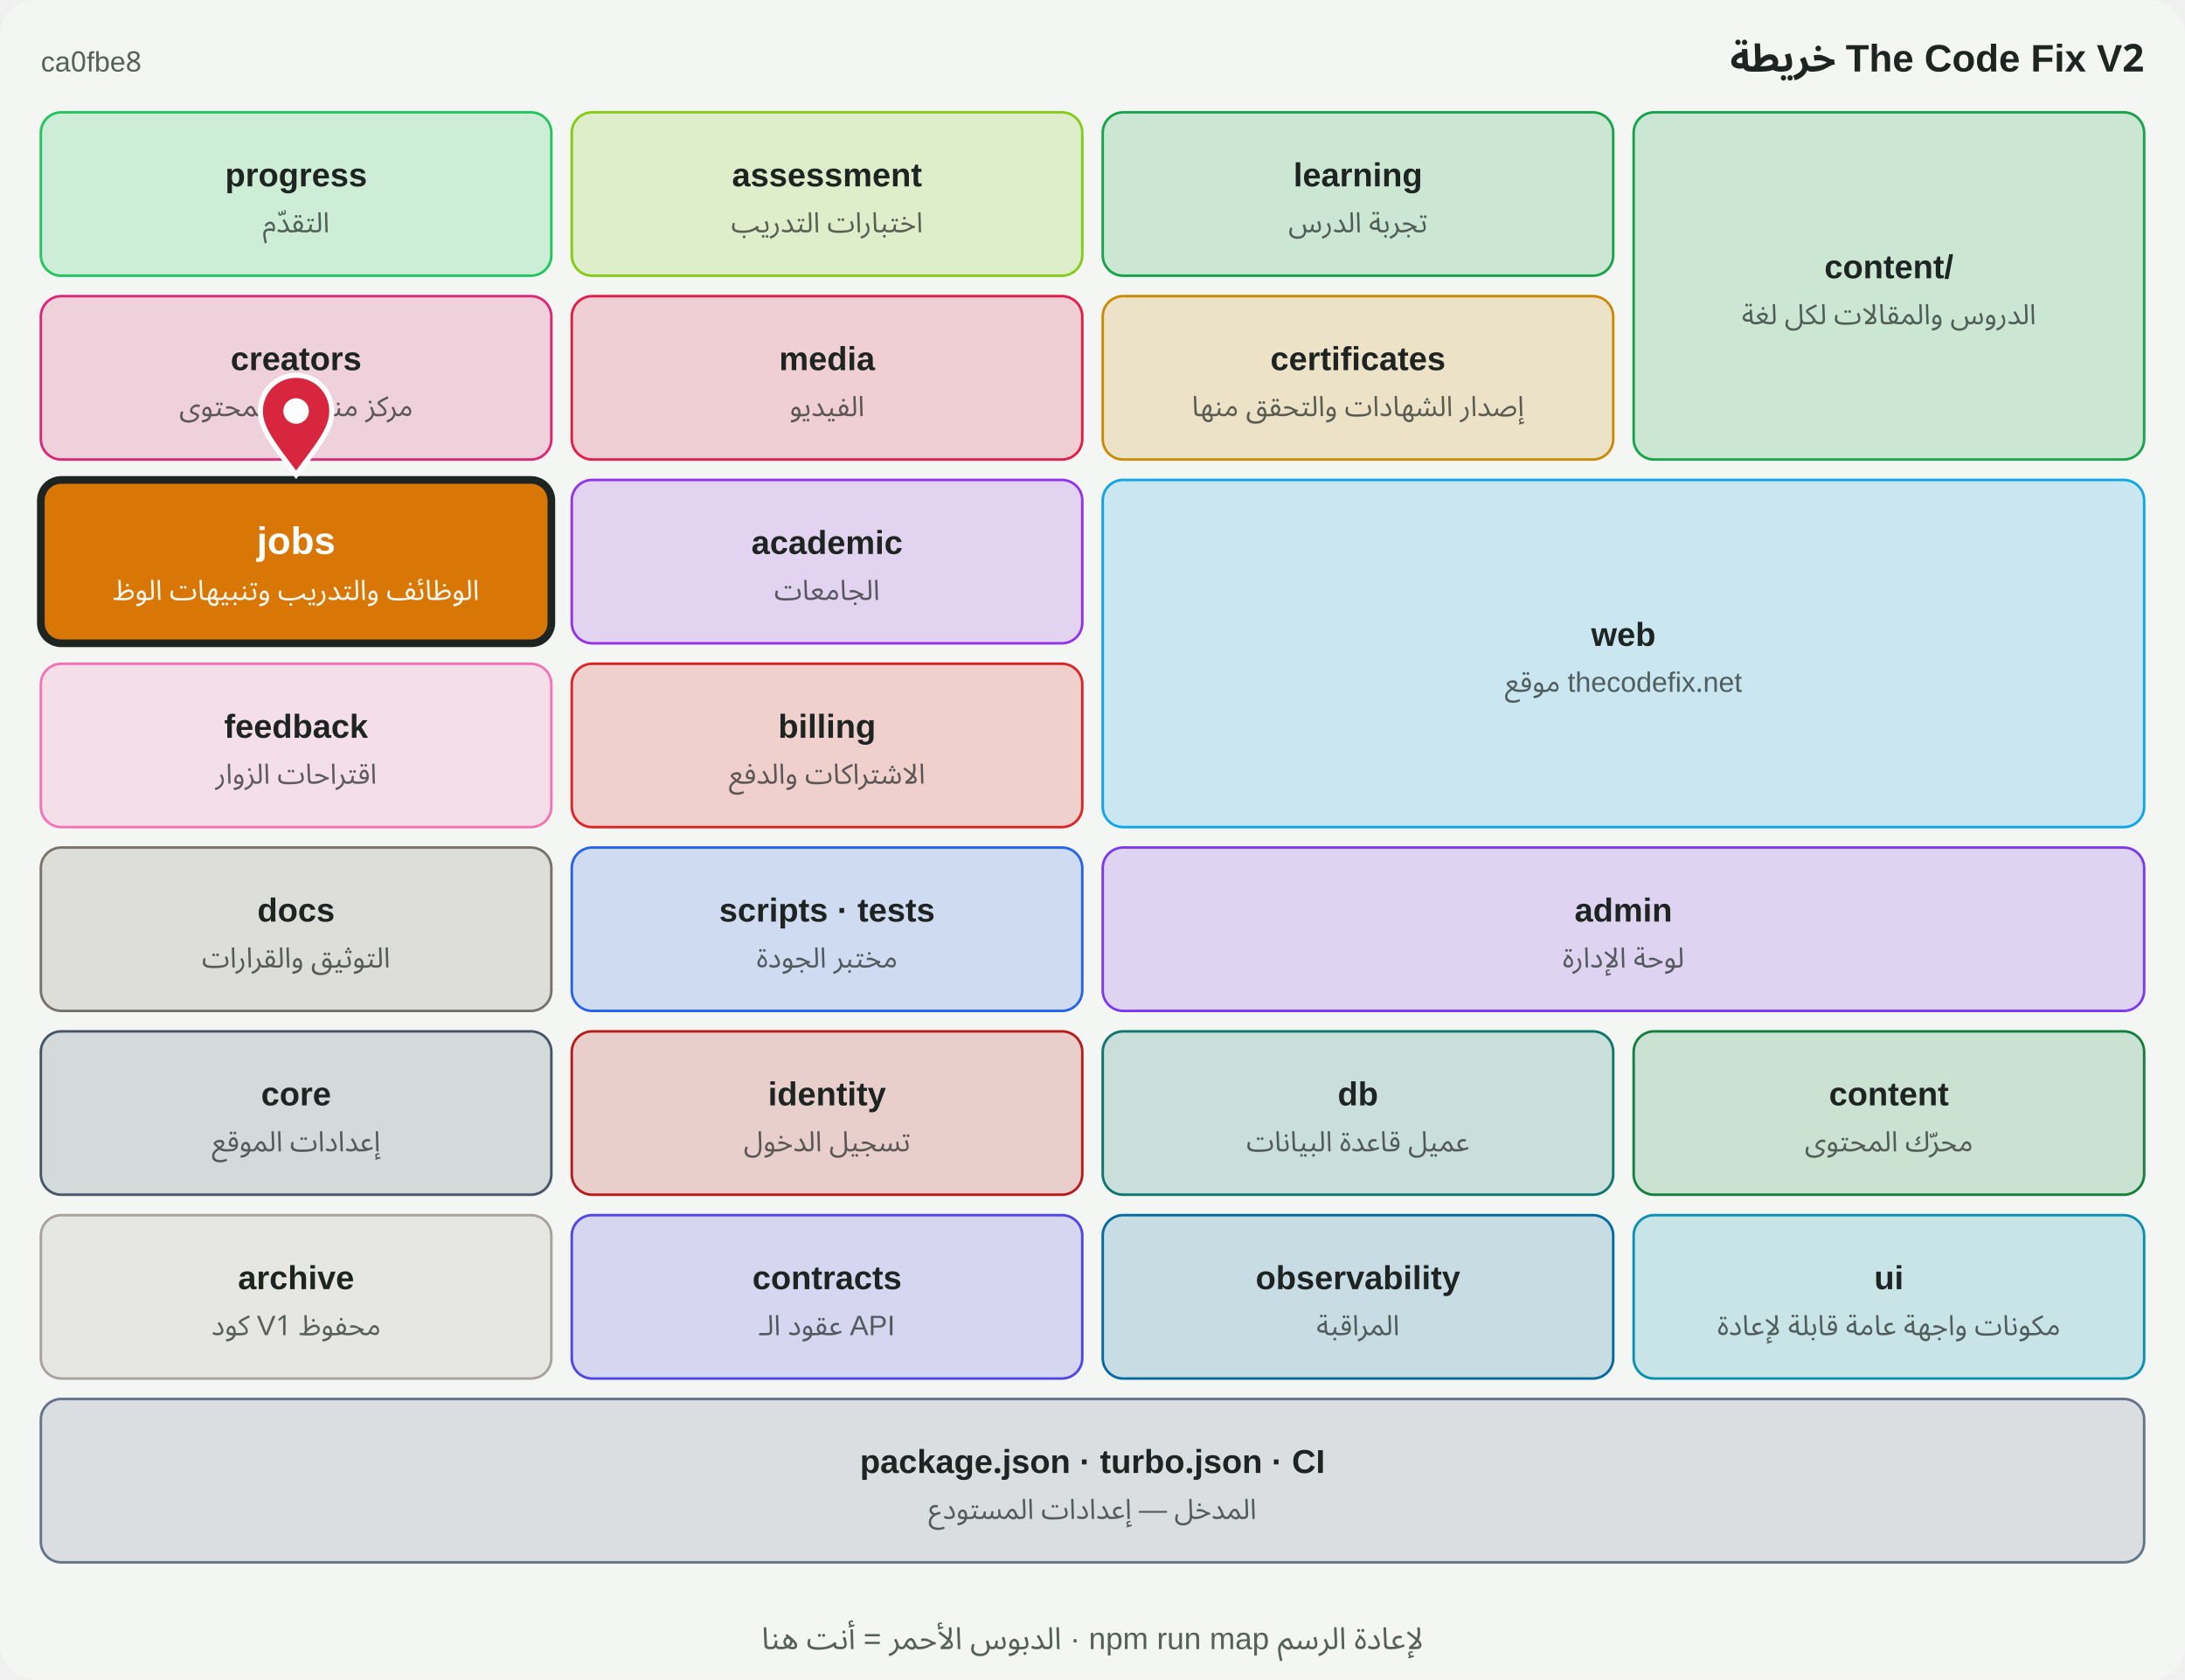
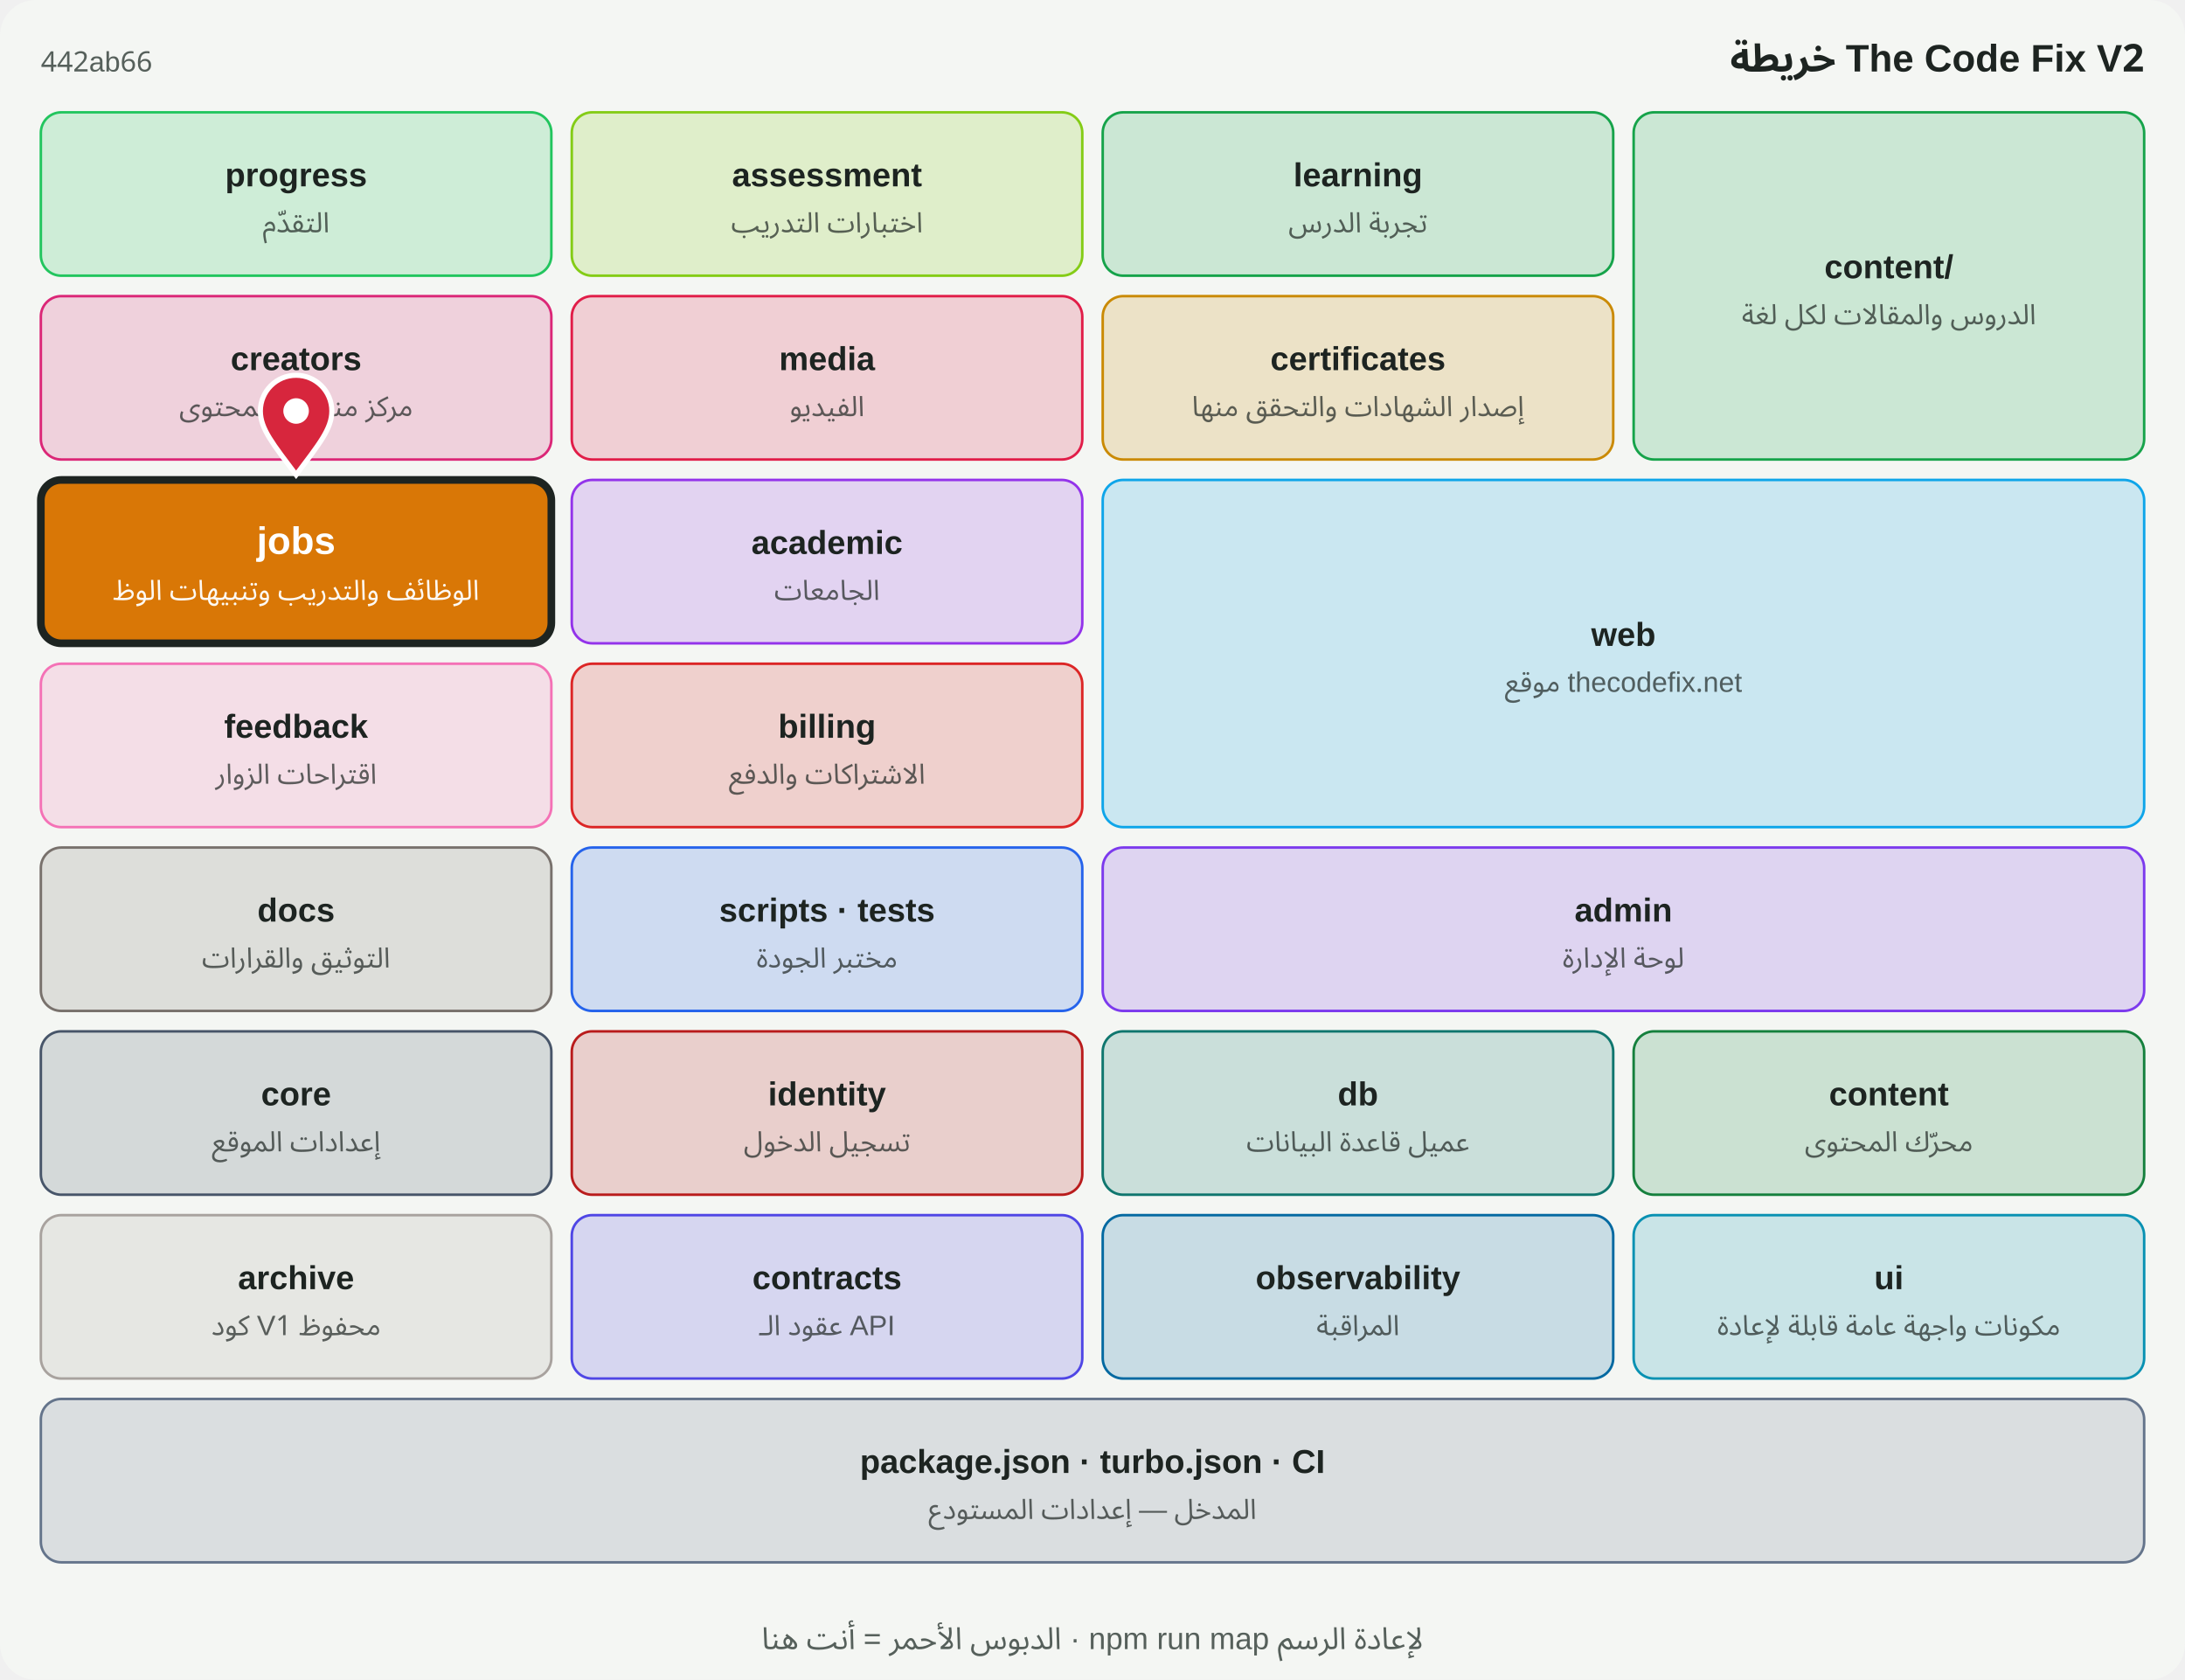
<svg xmlns="http://www.w3.org/2000/svg" viewBox="0 0 856 658" width="856" height="658" font-family="'Segoe UI', Tahoma, 'Noto Sans Arabic', Arial, sans-serif" role="img" aria-label="خريطة مشروع The Code Fix — الوظائف والتدريب وتنبيهات الوظائف (@tcf/jobs)">
  <rect width="856" height="658" rx="14" fill="#f4f6f3" />
  <text x="840" y="28" text-anchor="end" font-size="15" font-weight="700" fill="#1d2421">خريطة The Code Fix V2</text>
-   <text x="16" y="28" font-size="11" fill="#56605b">ca0fbe8</text>
+   <text x="16" y="28" font-size="11" fill="#56605b">442ab66</text>
  <g>
    <rect x="640" y="44" width="200" height="136" rx="8" fill="#16a34a" fill-opacity="0.18" stroke="#16a34a" stroke-width="1" />
    <text x="740" y="109" text-anchor="middle" font-size="13" font-weight="600" fill="#1d2421">content/</text>
    <text x="740" y="127" text-anchor="middle" font-size="11" fill="#1d2421" fill-opacity="0.7">الدروس والمقالات لكل لغة</text>
  </g>
  <g>
    <rect x="432" y="44" width="200" height="64" rx="8" fill="#16a34a" fill-opacity="0.18" stroke="#16a34a" stroke-width="1" />
    <text x="532" y="73" text-anchor="middle" font-size="13" font-weight="600" fill="#1d2421">learning</text>
    <text x="532" y="91" text-anchor="middle" font-size="11" fill="#1d2421" fill-opacity="0.7">تجربة الدرس</text>
  </g>
  <g>
    <rect x="224" y="44" width="200" height="64" rx="8" fill="#84cc16" fill-opacity="0.18" stroke="#84cc16" stroke-width="1" />
    <text x="324" y="73" text-anchor="middle" font-size="13" font-weight="600" fill="#1d2421">assessment</text>
    <text x="324" y="91" text-anchor="middle" font-size="11" fill="#1d2421" fill-opacity="0.7">اختبارات التدريب</text>
  </g>
  <g>
    <rect x="16" y="44" width="200" height="64" rx="8" fill="#22c55e" fill-opacity="0.18" stroke="#22c55e" stroke-width="1" />
    <text x="116" y="73" text-anchor="middle" font-size="13" font-weight="600" fill="#1d2421">progress</text>
    <text x="116" y="91" text-anchor="middle" font-size="11" fill="#1d2421" fill-opacity="0.7">التقدّم</text>
  </g>
  <g>
    <rect x="432" y="116" width="200" height="64" rx="8" fill="#ca8a04" fill-opacity="0.18" stroke="#ca8a04" stroke-width="1" />
    <text x="532" y="145" text-anchor="middle" font-size="13" font-weight="600" fill="#1d2421">certificates</text>
    <text x="532" y="163" text-anchor="middle" font-size="11" fill="#1d2421" fill-opacity="0.7">إصدار الشهادات والتحقق منها</text>
  </g>
  <g>
    <rect x="224" y="116" width="200" height="64" rx="8" fill="#e11d48" fill-opacity="0.18" stroke="#e11d48" stroke-width="1" />
    <text x="324" y="145" text-anchor="middle" font-size="13" font-weight="600" fill="#1d2421">media</text>
    <text x="324" y="163" text-anchor="middle" font-size="11" fill="#1d2421" fill-opacity="0.7">الفيديو</text>
  </g>
  <g>
    <rect x="16" y="116" width="200" height="64" rx="8" fill="#db2777" fill-opacity="0.18" stroke="#db2777" stroke-width="1" />
    <text x="116" y="145" text-anchor="middle" font-size="13" font-weight="600" fill="#1d2421">creators</text>
    <text x="116" y="163" text-anchor="middle" font-size="11" fill="#1d2421" fill-opacity="0.7">مركز منشئي المحتوى</text>
  </g>
  <g>
    <rect x="432" y="188" width="408" height="136" rx="8" fill="#0ea5e9" fill-opacity="0.18" stroke="#0ea5e9" stroke-width="1" />
    <text x="636" y="253" text-anchor="middle" font-size="13" font-weight="600" fill="#1d2421">web</text>
    <text x="636" y="271" text-anchor="middle" font-size="11" fill="#1d2421" fill-opacity="0.7">موقع thecodefix.net</text>
  </g>
  <g>
    <rect x="224" y="188" width="200" height="64" rx="8" fill="#9333ea" fill-opacity="0.18" stroke="#9333ea" stroke-width="1" />
    <text x="324" y="217" text-anchor="middle" font-size="13" font-weight="600" fill="#1d2421">academic</text>
    <text x="324" y="235" text-anchor="middle" font-size="11" fill="#1d2421" fill-opacity="0.7">الجامعات</text>
  </g>
  <g>
    <rect x="16" y="188" width="200" height="64" rx="8" fill="#d97706" fill-opacity="1" stroke="#1d2421" stroke-width="3" />
    <text x="116" y="217" text-anchor="middle" font-size="15" font-weight="700" fill="#ffffff">jobs</text>
    <text x="116" y="235" text-anchor="middle" font-size="11" fill="#ffffff" fill-opacity="0.95">الوظائف والتدريب وتنبيهات الوظ</text>
  </g>
  <path d="M116 186 c-9 -12 -14 -18 -14 -25 a14 14 0 0 1 28 0 c0 7 -5 13 -14 25z" fill="#d7263d" stroke="#fff" stroke-width="2" />
  <circle cx="116" cy="161" r="5" fill="#fff" />
  <g>
    <rect x="224" y="260" width="200" height="64" rx="8" fill="#dc2626" fill-opacity="0.18" stroke="#dc2626" stroke-width="1" />
    <text x="324" y="289" text-anchor="middle" font-size="13" font-weight="600" fill="#1d2421">billing</text>
    <text x="324" y="307" text-anchor="middle" font-size="11" fill="#1d2421" fill-opacity="0.7">الاشتراكات والدفع</text>
  </g>
  <g>
    <rect x="16" y="260" width="200" height="64" rx="8" fill="#f472b6" fill-opacity="0.18" stroke="#f472b6" stroke-width="1" />
    <text x="116" y="289" text-anchor="middle" font-size="13" font-weight="600" fill="#1d2421">feedback</text>
    <text x="116" y="307" text-anchor="middle" font-size="11" fill="#1d2421" fill-opacity="0.7">اقتراحات الزوار</text>
  </g>
  <g>
    <rect x="432" y="332" width="408" height="64" rx="8" fill="#7c3aed" fill-opacity="0.18" stroke="#7c3aed" stroke-width="1" />
    <text x="636" y="361" text-anchor="middle" font-size="13" font-weight="600" fill="#1d2421">admin</text>
    <text x="636" y="379" text-anchor="middle" font-size="11" fill="#1d2421" fill-opacity="0.7">لوحة الإدارة</text>
  </g>
  <g>
    <rect x="224" y="332" width="200" height="64" rx="8" fill="#2563eb" fill-opacity="0.18" stroke="#2563eb" stroke-width="1" />
    <text x="324" y="361" text-anchor="middle" font-size="13" font-weight="600" fill="#1d2421">scripts · tests</text>
    <text x="324" y="379" text-anchor="middle" font-size="11" fill="#1d2421" fill-opacity="0.7">مختبر الجودة</text>
  </g>
  <g>
    <rect x="16" y="332" width="200" height="64" rx="8" fill="#78716c" fill-opacity="0.18" stroke="#78716c" stroke-width="1" />
    <text x="116" y="361" text-anchor="middle" font-size="13" font-weight="600" fill="#1d2421">docs</text>
    <text x="116" y="379" text-anchor="middle" font-size="11" fill="#1d2421" fill-opacity="0.7">التوثيق والقرارات</text>
  </g>
  <g>
    <rect x="640" y="404" width="200" height="64" rx="8" fill="#15803d" fill-opacity="0.18" stroke="#15803d" stroke-width="1" />
    <text x="740" y="433" text-anchor="middle" font-size="13" font-weight="600" fill="#1d2421">content</text>
    <text x="740" y="451" text-anchor="middle" font-size="11" fill="#1d2421" fill-opacity="0.7">محرّك المحتوى</text>
  </g>
  <g>
    <rect x="432" y="404" width="200" height="64" rx="8" fill="#0f766e" fill-opacity="0.18" stroke="#0f766e" stroke-width="1" />
    <text x="532" y="433" text-anchor="middle" font-size="13" font-weight="600" fill="#1d2421">db</text>
    <text x="532" y="451" text-anchor="middle" font-size="11" fill="#1d2421" fill-opacity="0.7">عميل قاعدة البيانات</text>
  </g>
  <g>
    <rect x="224" y="404" width="200" height="64" rx="8" fill="#b91c1c" fill-opacity="0.18" stroke="#b91c1c" stroke-width="1" />
    <text x="324" y="433" text-anchor="middle" font-size="13" font-weight="600" fill="#1d2421">identity</text>
    <text x="324" y="451" text-anchor="middle" font-size="11" fill="#1d2421" fill-opacity="0.7">تسجيل الدخول</text>
  </g>
  <g>
    <rect x="16" y="404" width="200" height="64" rx="8" fill="#475569" fill-opacity="0.18" stroke="#475569" stroke-width="1" />
    <text x="116" y="433" text-anchor="middle" font-size="13" font-weight="600" fill="#1d2421">core</text>
    <text x="116" y="451" text-anchor="middle" font-size="11" fill="#1d2421" fill-opacity="0.7">إعدادات الموقع</text>
  </g>
  <g>
    <rect x="640" y="476" width="200" height="64" rx="8" fill="#0891b2" fill-opacity="0.18" stroke="#0891b2" stroke-width="1" />
    <text x="740" y="505" text-anchor="middle" font-size="13" font-weight="600" fill="#1d2421">ui</text>
    <text x="740" y="523" text-anchor="middle" font-size="11" fill="#1d2421" fill-opacity="0.7">مكونات واجهة عامة قابلة لإعادة</text>
  </g>
  <g>
    <rect x="432" y="476" width="200" height="64" rx="8" fill="#0369a1" fill-opacity="0.18" stroke="#0369a1" stroke-width="1" />
    <text x="532" y="505" text-anchor="middle" font-size="13" font-weight="600" fill="#1d2421">observability</text>
    <text x="532" y="523" text-anchor="middle" font-size="11" fill="#1d2421" fill-opacity="0.7">المراقبة</text>
  </g>
  <g>
    <rect x="224" y="476" width="200" height="64" rx="8" fill="#4f46e5" fill-opacity="0.18" stroke="#4f46e5" stroke-width="1" />
    <text x="324" y="505" text-anchor="middle" font-size="13" font-weight="600" fill="#1d2421">contracts</text>
    <text x="324" y="523" text-anchor="middle" font-size="11" fill="#1d2421" fill-opacity="0.7">عقود الـ API</text>
  </g>
  <g>
    <rect x="16" y="476" width="200" height="64" rx="8" fill="#a8a29e" fill-opacity="0.18" stroke="#a8a29e" stroke-width="1" />
    <text x="116" y="505" text-anchor="middle" font-size="13" font-weight="600" fill="#1d2421">archive</text>
    <text x="116" y="523" text-anchor="middle" font-size="11" fill="#1d2421" fill-opacity="0.7">كود V1 محفوظ</text>
  </g>
  <g>
    <rect x="16" y="548" width="824" height="64" rx="8" fill="#64748b" fill-opacity="0.18" stroke="#64748b" stroke-width="1" />
    <text x="428" y="577" text-anchor="middle" font-size="13" font-weight="600" fill="#1d2421">package.json · turbo.json · CI</text>
    <text x="428" y="595" text-anchor="middle" font-size="11" fill="#1d2421" fill-opacity="0.7">المدخل — إعدادات المستودع</text>
  </g>
  <text x="428" y="646" text-anchor="middle" font-size="12" fill="#56605b">الدبوس الأحمر = أنت هنا · npm run map لإعادة الرسم</text>
</svg>
